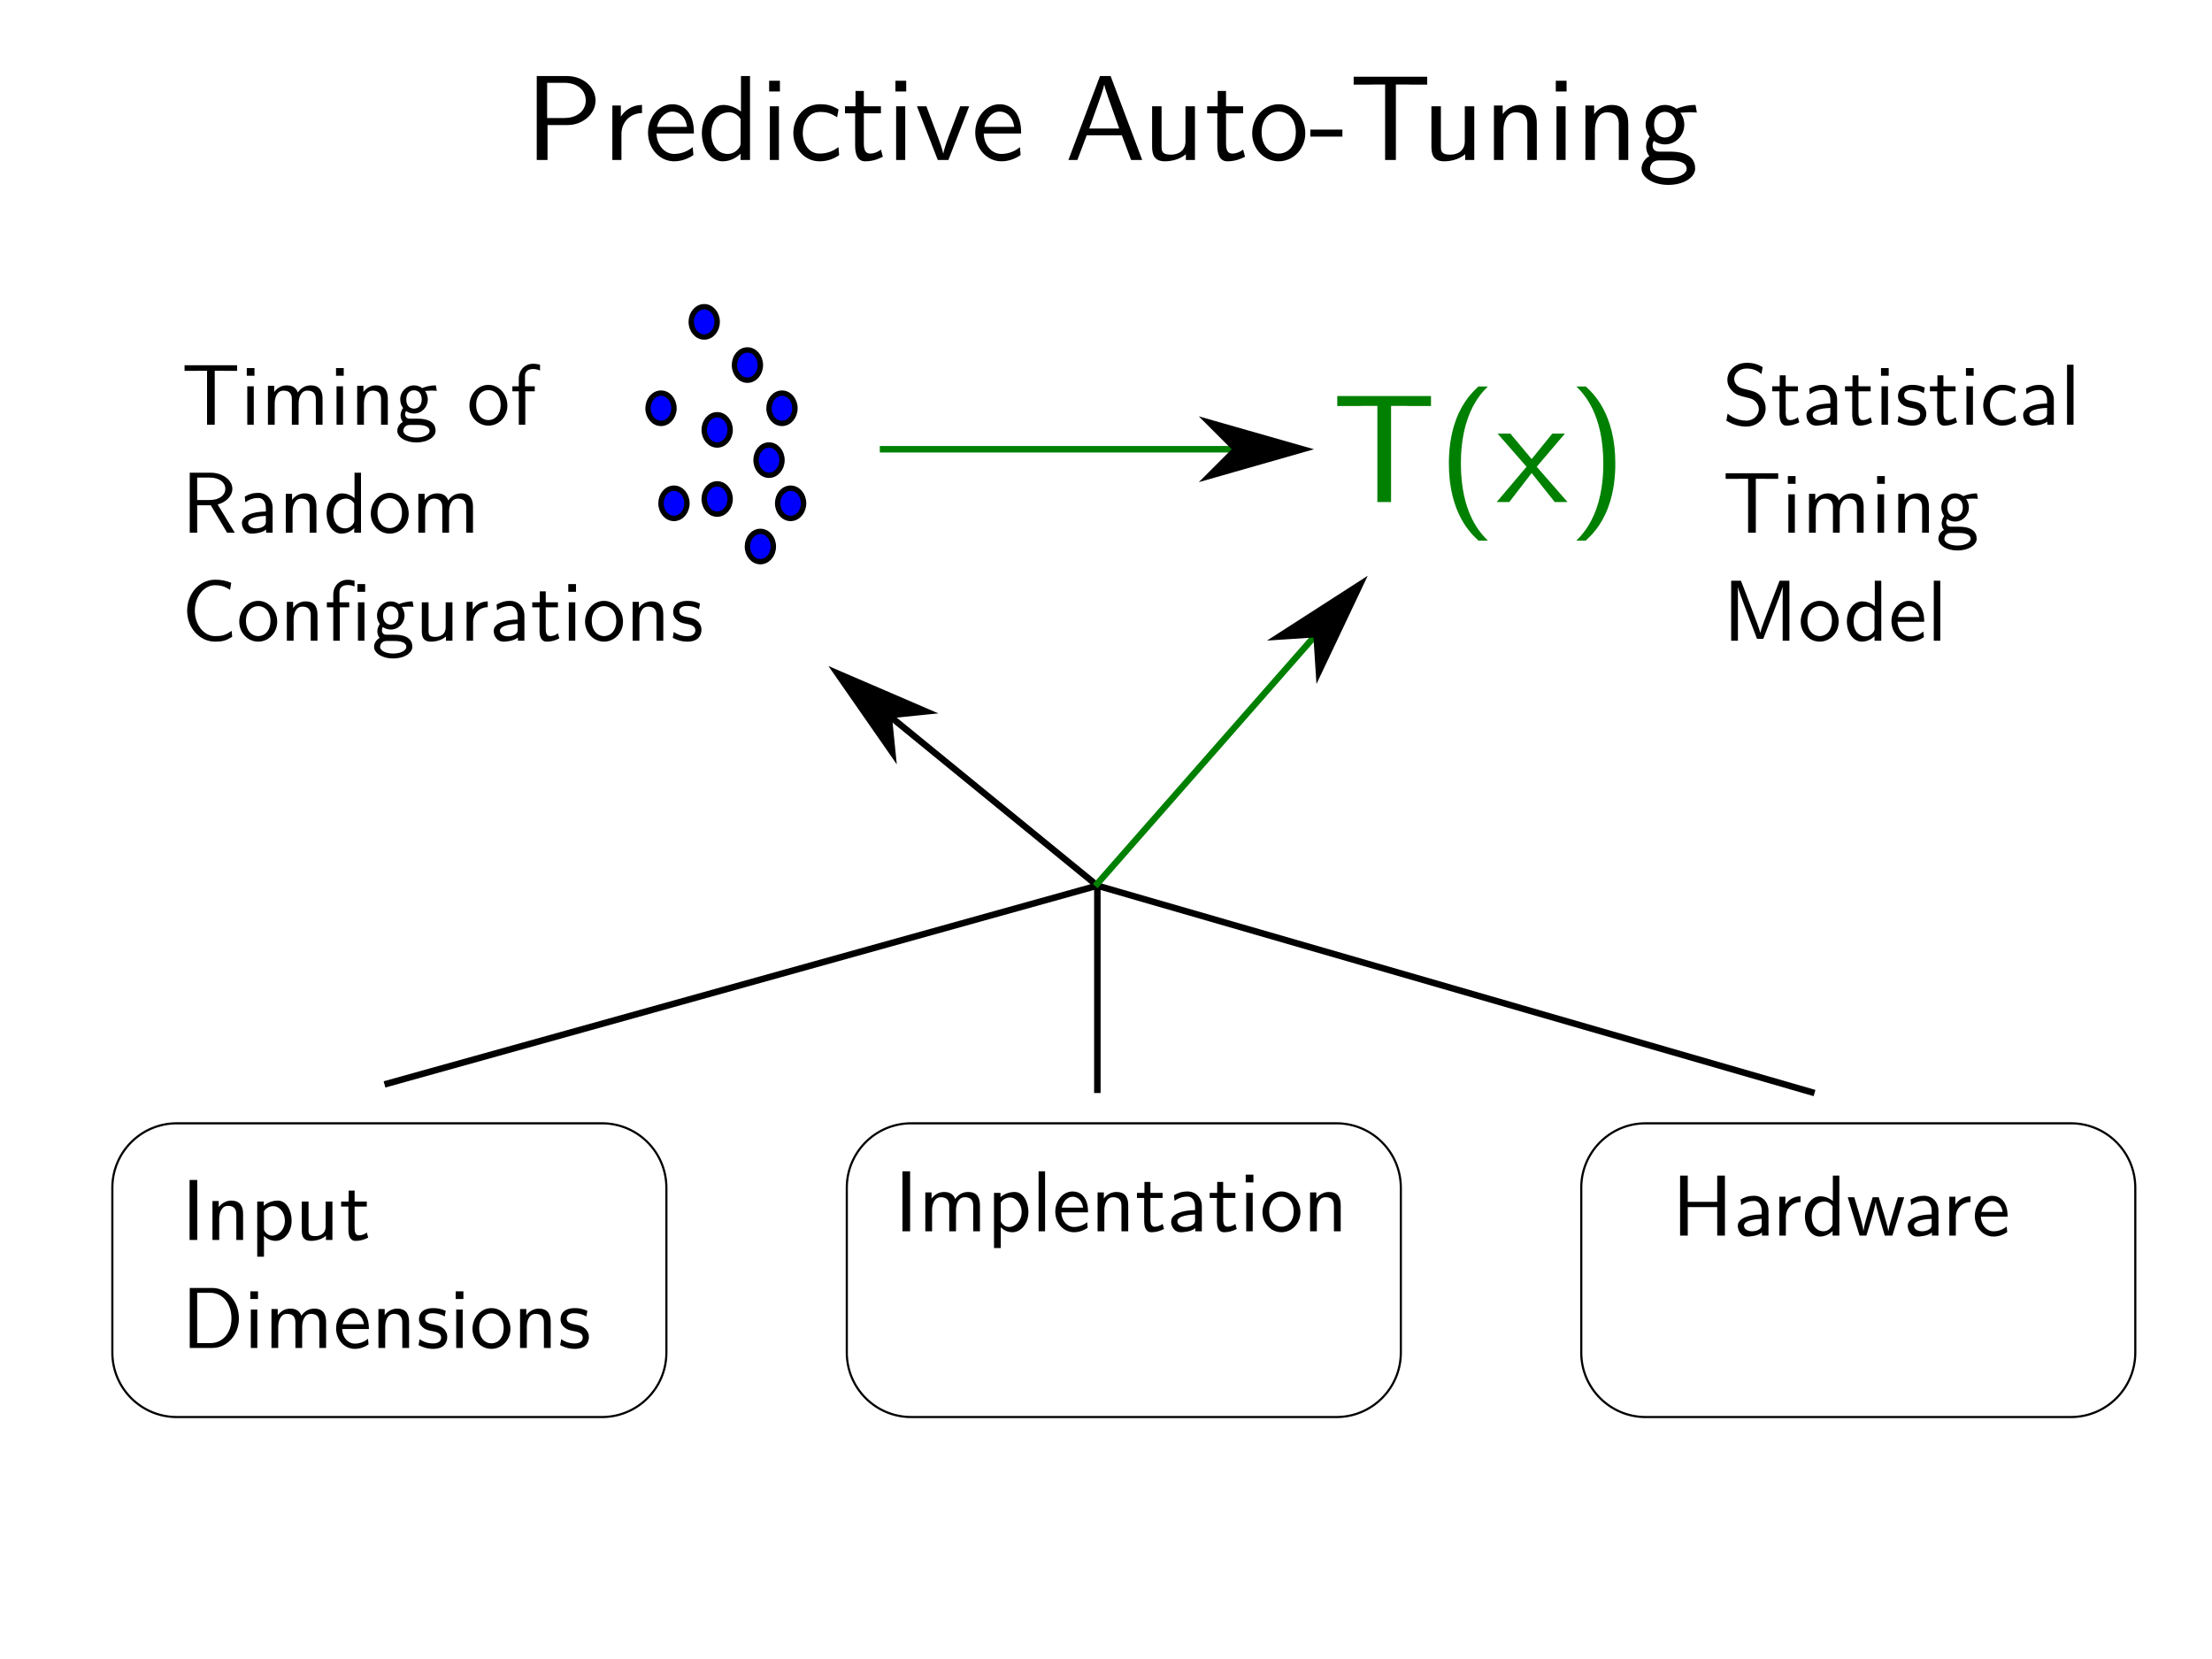
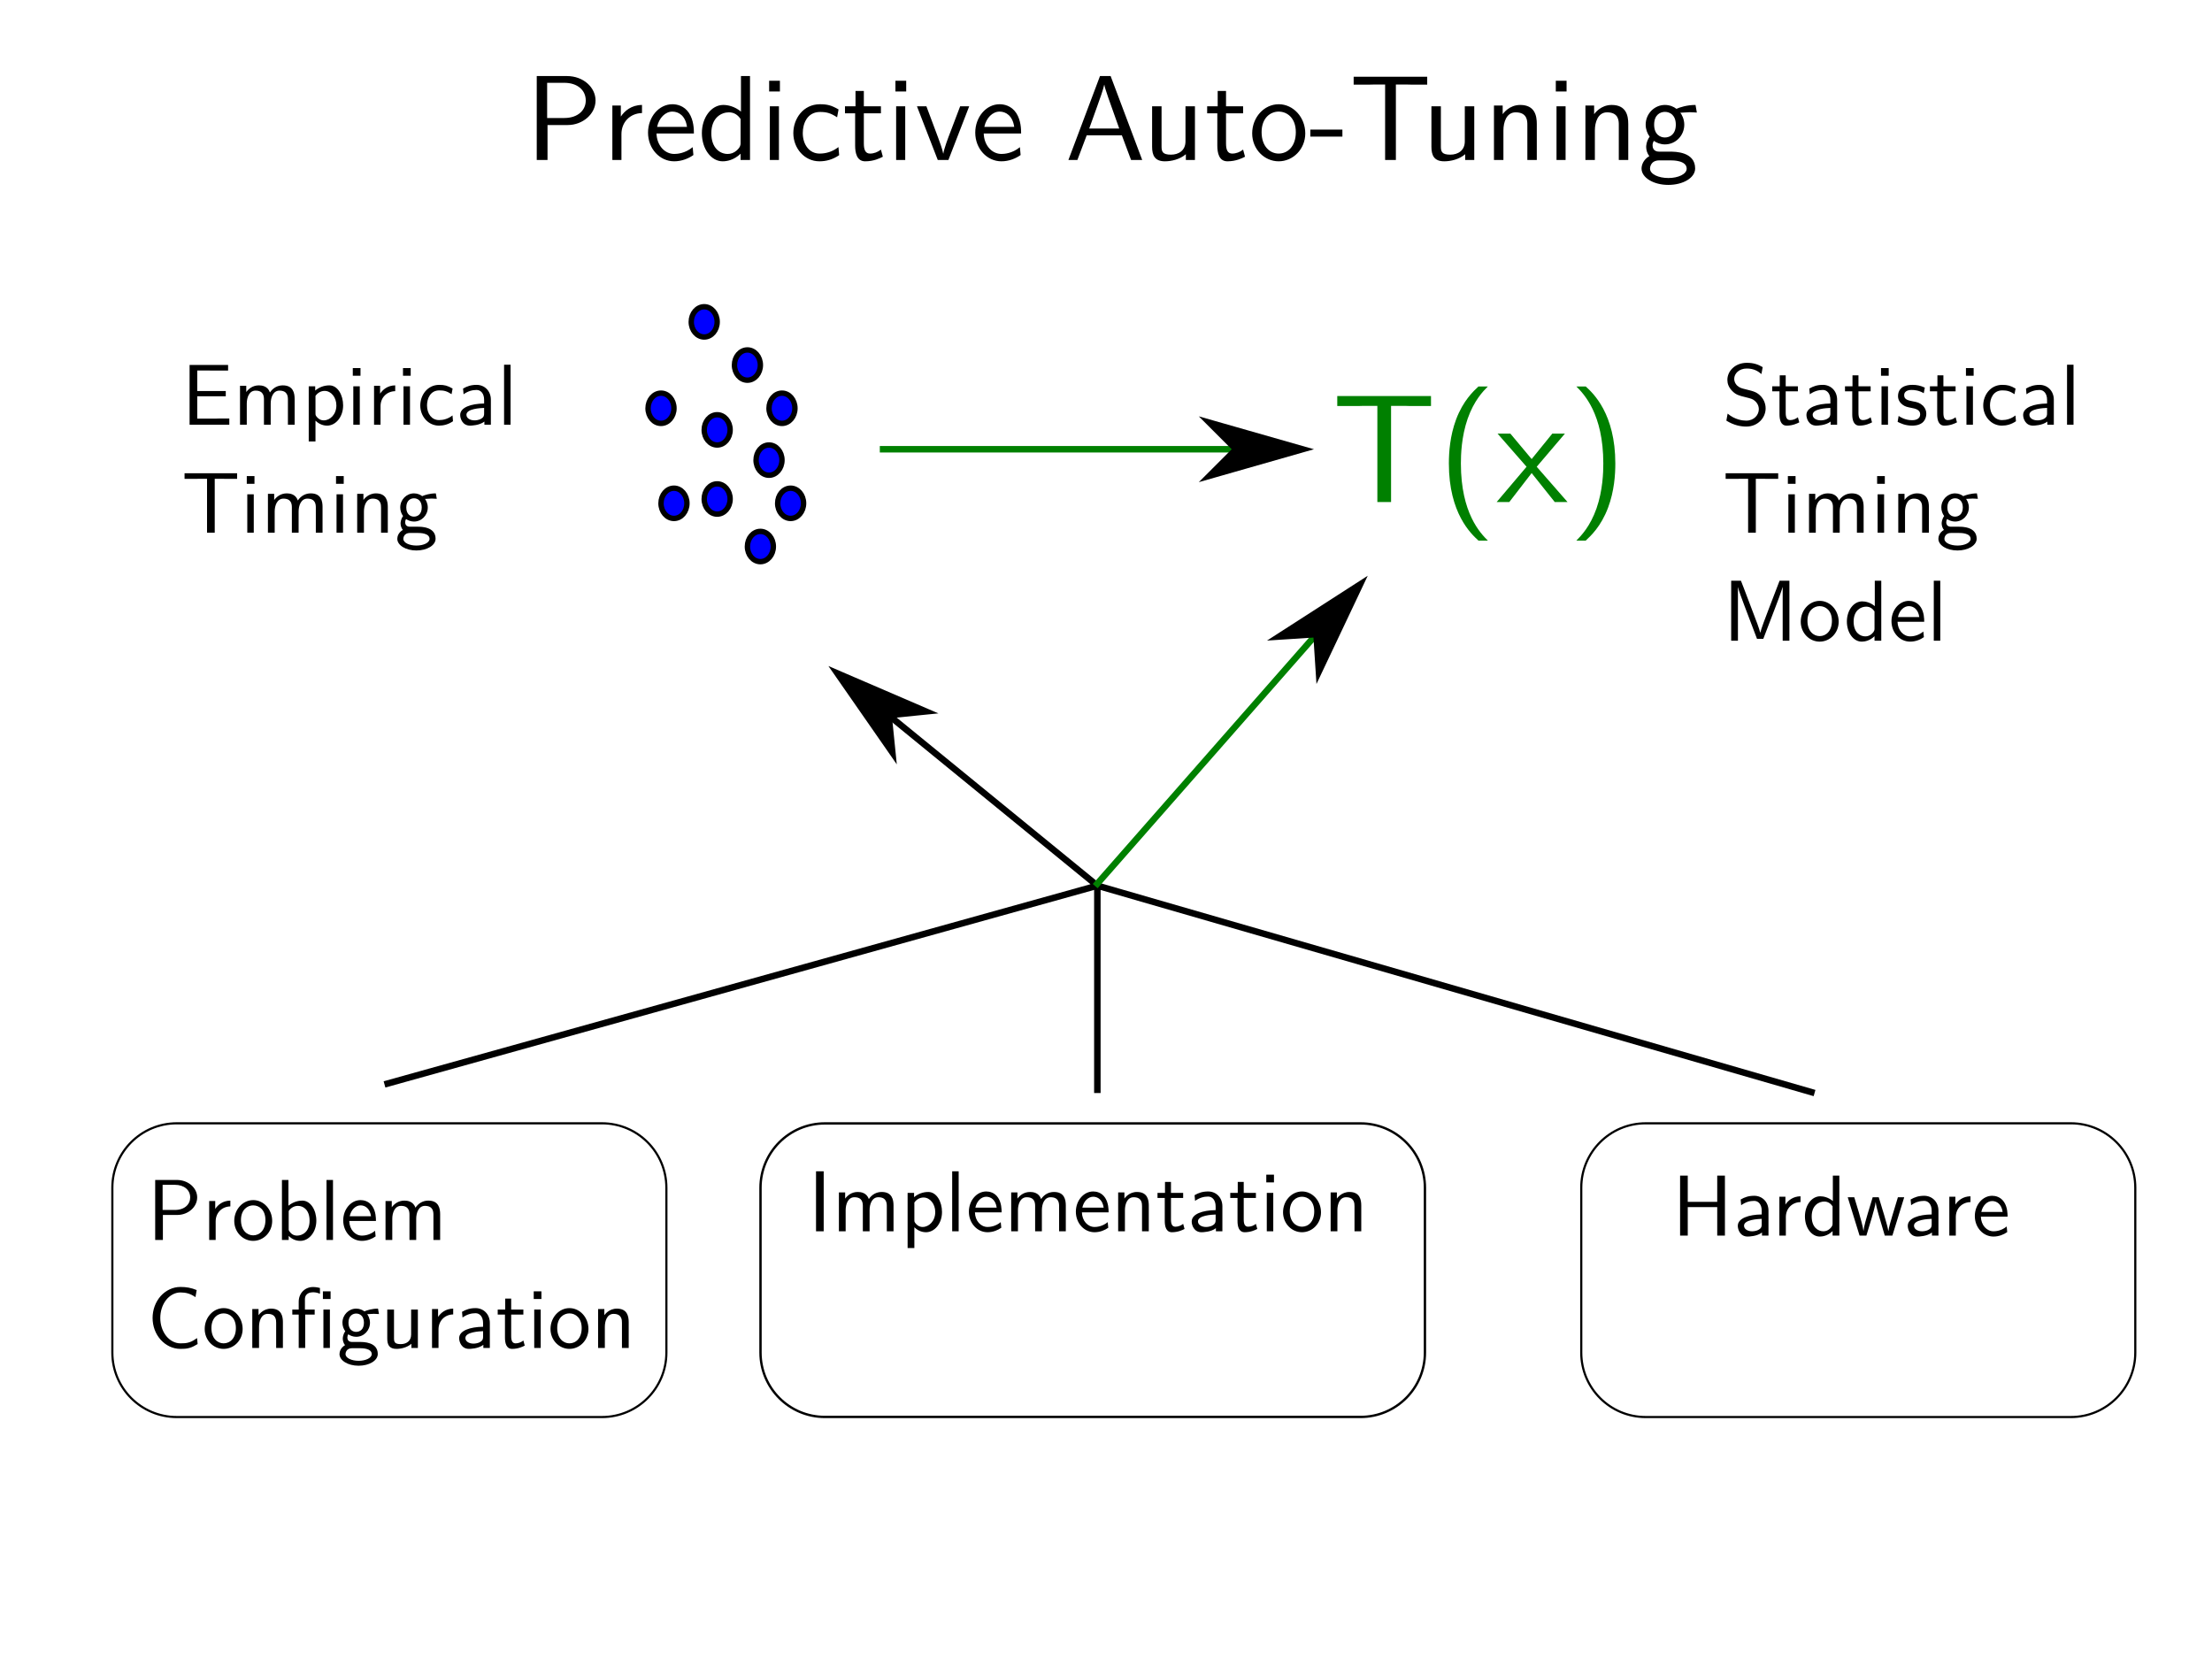
<svg xmlns="http://www.w3.org/2000/svg" width="1024px" height="768px" id="svg3119" version="1.1">
  <defs id="defs3121">
    <marker orient="auto" refY="0.0" refX="0.0" id="Arrow1Lend" style="overflow:visible;">
      <path id="path3965" d="M 0.0,0.0 L 5.0,-5.0 L -12.5,0.0 L 5.0,5.0 L 0.0,0.0 z " style="fill-rule:evenodd;stroke:#000000;stroke-width:1.0pt;marker-start:none;" transform="scale(0.8) rotate(180) translate(12.5,0)" />
    </marker>
  </defs>
  <g id="layer1">
-     <text xml:space="preserve" style="font-size:40px;font-style:normal;font-variant:normal;font-weight:normal;font-stretch:normal;text-align:start;line-height:125%;letter-spacing:0px;word-spacing:0px;writing-mode:lr-tb;text-anchor:start;fill:#000000;fill-opacity:1;stroke:none;font-family:Latin Modern Sans;-inkscape-font-specification:Latin Modern Sans" x="84" y="574" id="text3127">
-       <tspan id="tspan3129" x="84" y="574">Input</tspan>
-       <tspan x="84" y="624" id="tspan3139">Dimensions</tspan>
+     <text xml:space="preserve" style="font-size:40px;font-style:normal;font-variant:normal;font-weight:normal;font-stretch:normal;text-align:start;line-height:125%;letter-spacing:0px;word-spacing:0px;writing-mode:lr-tb;text-anchor:start;fill:#000000;fill-opacity:1;stroke:none;font-family:Latin Modern Sans;-inkscape-font-specification:Latin Modern Sans" x="68" y="574" id="text3127">
+       <tspan x="68" y="574" id="tspan3139">Problem</tspan>
+       <tspan x="68" y="624" id="tspan6856">Configuration</tspan>
    </text>
-     <text xml:space="preserve" style="font-size:40px;font-style:normal;font-variant:normal;font-weight:normal;font-stretch:normal;text-align:start;line-height:125%;letter-spacing:0px;word-spacing:0px;writing-mode:lr-tb;text-anchor:start;fill:#000000;fill-opacity:1;stroke:none;font-family:Latin Modern Sans;-inkscape-font-specification:Latin Modern Sans" x="414" y="570" id="text3131">
-       <tspan id="tspan3133" x="414" y="570">Implentation</tspan>
+     <text xml:space="preserve" style="font-size:40px;font-style:normal;font-variant:normal;font-weight:normal;font-stretch:normal;text-align:start;line-height:125%;letter-spacing:0px;word-spacing:0px;writing-mode:lr-tb;text-anchor:start;fill:#000000;fill-opacity:1;stroke:none;font-family:Latin Modern Sans;-inkscape-font-specification:Latin Modern Sans" x="374" y="570" id="text3131">
+       <tspan id="tspan3133" x="374" y="570">Implementation</tspan>
    </text>
    <text xml:space="preserve" style="font-size:40px;font-style:normal;font-variant:normal;font-weight:normal;font-stretch:normal;text-align:start;line-height:125%;letter-spacing:0px;word-spacing:0px;writing-mode:lr-tb;text-anchor:start;fill:#000000;fill-opacity:1;stroke:none;font-family:Latin Modern Sans;-inkscape-font-specification:Latin Modern Sans" x="774" y="572" id="text3135">
      <tspan id="tspan3137" x="774" y="572">Hardware</tspan>
    </text>
    <rect style="fill:none;stroke:#000000;stroke-width:0.997" id="rect3141" width="256.481" height="135.981" x="52.009" y="520.009" ry="29.827" />
-     <rect ry="29.827" y="520.009" x="392.009" height="135.981" width="256.481" id="rect3143" style="fill:none;stroke:#000000;stroke-width:0.997" />
+     <rect ry="29.807" y="520.057" x="352.057" height="135.887" width="307.587" id="rect3143" style="fill:none;stroke:#000000;stroke-width:1.091" />
    <rect style="fill:none;stroke:#000000;stroke-width:0.997" id="rect3145" width="256.481" height="135.981" x="732.009" y="520.009" ry="29.827" />
-     <g id="g3175" transform="translate(240,-40)">
-       <path d="m 92,189 c 0,3.866 -2.686,7 -6,7 -3.314,0 -6,-3.134 -6,-7 0,-3.866 2.686,-7 6,-7 3.314,0 6,3.134 6,7 z" id="path3147" style="fill:#0000ff;stroke:#000000;stroke-width:2.5;stroke-miterlimit:4;stroke-opacity:1;stroke-dasharray:none;stroke-dashoffset:0" />
-       <path transform="translate(20,20)" style="fill:#0000ff;stroke:#000000;stroke-width:2.5;stroke-miterlimit:4;stroke-opacity:1;stroke-dasharray:none;stroke-dashoffset:0" id="path3149" d="m 92,189 c 0,3.866 -2.686,7 -6,7 -3.314,0 -6,-3.134 -6,-7 0,-3.866 2.686,-7 6,-7 3.314,0 6,3.134 6,7 z" />
-       <path d="m 92,189 c 0,3.866 -2.686,7 -6,7 -3.314,0 -6,-3.134 -6,-7 0,-3.866 2.686,-7 6,-7 3.314,0 6,3.134 6,7 z" id="path3151" style="fill:#0000ff;stroke:#000000;stroke-width:2.5;stroke-miterlimit:4;stroke-opacity:1;stroke-dasharray:none;stroke-dashoffset:0" transform="translate(-20,40)" />
-       <path transform="translate(26,104)" style="fill:#0000ff;stroke:#000000;stroke-width:2.5;stroke-miterlimit:4;stroke-opacity:1;stroke-dasharray:none;stroke-dashoffset:0" id="path3153" d="m 92,189 c 0,3.866 -2.686,7 -6,7 -3.314,0 -6,-3.134 -6,-7 0,-3.866 2.686,-7 6,-7 3.314,0 6,3.134 6,7 z" />
-       <path d="m 92,189 c 0,3.866 -2.686,7 -6,7 -3.314,0 -6,-3.134 -6,-7 0,-3.866 2.686,-7 6,-7 3.314,0 6,3.134 6,7 z" id="path3155" style="fill:#0000ff;stroke:#000000;stroke-width:2.5;stroke-miterlimit:4;stroke-opacity:1;stroke-dasharray:none;stroke-dashoffset:0" transform="translate(-14,84)" />
-       <path transform="translate(30,64)" style="fill:#0000ff;stroke:#000000;stroke-width:2.5;stroke-miterlimit:4;stroke-opacity:1;stroke-dasharray:none;stroke-dashoffset:0" id="path3157" d="m 92,189 c 0,3.866 -2.686,7 -6,7 -3.314,0 -6,-3.134 -6,-7 0,-3.866 2.686,-7 6,-7 3.314,0 6,3.134 6,7 z" />
-       <path d="m 92,189 c 0,3.866 -2.686,7 -6,7 -3.314,0 -6,-3.134 -6,-7 0,-3.866 2.686,-7 6,-7 3.314,0 6,3.134 6,7 z" id="path3159" style="fill:#0000ff;stroke:#000000;stroke-width:2.5;stroke-miterlimit:4;stroke-opacity:1;stroke-dasharray:none;stroke-dashoffset:0" transform="translate(6,50)" />
-       <path transform="translate(36,40)" style="fill:#0000ff;stroke:#000000;stroke-width:2.5;stroke-miterlimit:4;stroke-opacity:1;stroke-dasharray:none;stroke-dashoffset:0" id="path3161" d="m 92,189 c 0,3.866 -2.686,7 -6,7 -3.314,0 -6,-3.134 -6,-7 0,-3.866 2.686,-7 6,-7 3.314,0 6,3.134 6,7 z" />
-       <path d="m 92,189 c 0,3.866 -2.686,7 -6,7 -3.314,0 -6,-3.134 -6,-7 0,-3.866 2.686,-7 6,-7 3.314,0 6,3.134 6,7 z" id="path3163" style="fill:#0000ff;stroke:#000000;stroke-width:2.5;stroke-miterlimit:4;stroke-opacity:1;stroke-dasharray:none;stroke-dashoffset:0" transform="translate(40,84)" />
-       <path transform="translate(6,82)" style="fill:#0000ff;stroke:#000000;stroke-width:2.5;stroke-miterlimit:4;stroke-opacity:1;stroke-dasharray:none;stroke-dashoffset:0" id="path3165" d="m 92,189 c 0,3.866 -2.686,7 -6,7 -3.314,0 -6,-3.134 -6,-7 0,-3.866 2.686,-7 6,-7 3.314,0 6,3.134 6,7 z" />
+     <g id="emp">
+       <g transform="translate(240,-40)" id="g3175">
+         <path style="fill:#0000ff;stroke:#000000;stroke-width:2.5;stroke-miterlimit:4;stroke-opacity:1;stroke-dasharray:none;stroke-dashoffset:0" id="path3147" d="m 92,189 c 0,3.866 -2.686,7 -6,7 -3.314,0 -6,-3.134 -6,-7 0,-3.866 2.686,-7 6,-7 3.314,0 6,3.134 6,7 z" />
+         <path d="m 92,189 c 0,3.866 -2.686,7 -6,7 -3.314,0 -6,-3.134 -6,-7 0,-3.866 2.686,-7 6,-7 3.314,0 6,3.134 6,7 z" id="path3149" style="fill:#0000ff;stroke:#000000;stroke-width:2.5;stroke-miterlimit:4;stroke-opacity:1;stroke-dasharray:none;stroke-dashoffset:0" transform="translate(20,20)" />
+         <path transform="translate(-20,40)" style="fill:#0000ff;stroke:#000000;stroke-width:2.5;stroke-miterlimit:4;stroke-opacity:1;stroke-dasharray:none;stroke-dashoffset:0" id="path3151" d="m 92,189 c 0,3.866 -2.686,7 -6,7 -3.314,0 -6,-3.134 -6,-7 0,-3.866 2.686,-7 6,-7 3.314,0 6,3.134 6,7 z" />
+         <path d="m 92,189 c 0,3.866 -2.686,7 -6,7 -3.314,0 -6,-3.134 -6,-7 0,-3.866 2.686,-7 6,-7 3.314,0 6,3.134 6,7 z" id="path3153" style="fill:#0000ff;stroke:#000000;stroke-width:2.5;stroke-miterlimit:4;stroke-opacity:1;stroke-dasharray:none;stroke-dashoffset:0" transform="translate(26,104)" />
+         <path transform="translate(-14,84)" style="fill:#0000ff;stroke:#000000;stroke-width:2.5;stroke-miterlimit:4;stroke-opacity:1;stroke-dasharray:none;stroke-dashoffset:0" id="path3155" d="m 92,189 c 0,3.866 -2.686,7 -6,7 -3.314,0 -6,-3.134 -6,-7 0,-3.866 2.686,-7 6,-7 3.314,0 6,3.134 6,7 z" />
+         <path d="m 92,189 c 0,3.866 -2.686,7 -6,7 -3.314,0 -6,-3.134 -6,-7 0,-3.866 2.686,-7 6,-7 3.314,0 6,3.134 6,7 z" id="path3157" style="fill:#0000ff;stroke:#000000;stroke-width:2.5;stroke-miterlimit:4;stroke-opacity:1;stroke-dasharray:none;stroke-dashoffset:0" transform="translate(30,64)" />
+         <path transform="translate(6,50)" style="fill:#0000ff;stroke:#000000;stroke-width:2.5;stroke-miterlimit:4;stroke-opacity:1;stroke-dasharray:none;stroke-dashoffset:0" id="path3159" d="m 92,189 c 0,3.866 -2.686,7 -6,7 -3.314,0 -6,-3.134 -6,-7 0,-3.866 2.686,-7 6,-7 3.314,0 6,3.134 6,7 z" />
+         <path d="m 92,189 c 0,3.866 -2.686,7 -6,7 -3.314,0 -6,-3.134 -6,-7 0,-3.866 2.686,-7 6,-7 3.314,0 6,3.134 6,7 z" id="path3161" style="fill:#0000ff;stroke:#000000;stroke-width:2.5;stroke-miterlimit:4;stroke-opacity:1;stroke-dasharray:none;stroke-dashoffset:0" transform="translate(36,40)" />
+         <path transform="translate(40,84)" style="fill:#0000ff;stroke:#000000;stroke-width:2.5;stroke-miterlimit:4;stroke-opacity:1;stroke-dasharray:none;stroke-dashoffset:0" id="path3163" d="m 92,189 c 0,3.866 -2.686,7 -6,7 -3.314,0 -6,-3.134 -6,-7 0,-3.866 2.686,-7 6,-7 3.314,0 6,3.134 6,7 z" />
+         <path d="m 92,189 c 0,3.866 -2.686,7 -6,7 -3.314,0 -6,-3.134 -6,-7 0,-3.866 2.686,-7 6,-7 3.314,0 6,3.134 6,7 z" id="path3165" style="fill:#0000ff;stroke:#000000;stroke-width:2.5;stroke-miterlimit:4;stroke-opacity:1;stroke-dasharray:none;stroke-dashoffset:0" transform="translate(6,82)" />
+       </g>
+       <text id="text3167" y="196.599" x="84" style="font-size:40px;font-style:normal;font-variant:normal;font-weight:normal;font-stretch:normal;text-align:start;line-height:125%;letter-spacing:0px;word-spacing:0px;writing-mode:lr-tb;text-anchor:start;fill:#000000;fill-opacity:1;stroke:none;font-family:Latin Modern Sans;-inkscape-font-specification:Latin Modern Sans" xml:space="preserve">
+         <tspan id="tspan3173" y="196.599" x="84">Empirical</tspan>
+         <tspan y="246.599" x="84" id="tspan6863">Timing</tspan>
+       </text>
+       <path id="path3187" d="M 178,502 508,410 388,312" style="fill:none;stroke:#000000;stroke-width:3;stroke-linecap:butt;stroke-linejoin:miter;stroke-opacity:1;marker-end:url(#Arrow1Lend);stroke-miterlimit:4;stroke-dasharray:none" />
+       <path id="path3189" d="m 508,506 0,-96 332,96" style="fill:none;stroke:#000000;stroke-width:3;stroke-linecap:butt;stroke-linejoin:miter;stroke-opacity:1;stroke-miterlimit:4;stroke-dasharray:none" />
    </g>
-     <text xml:space="preserve" style="font-size:40px;font-style:normal;font-variant:normal;font-weight:normal;font-stretch:normal;text-align:start;line-height:125%;letter-spacing:0px;word-spacing:0px;writing-mode:lr-tb;text-anchor:start;fill:#000000;fill-opacity:1;stroke:none;font-family:Latin Modern Sans;-inkscape-font-specification:Latin Modern Sans" x="84" y="196.599" id="text3167">
-       <tspan id="tspan3169" x="84" y="196.599">Timing of</tspan>
-       <tspan x="84" y="246.599" id="tspan3171">Random</tspan>
-       <tspan x="84" y="296.599" id="tspan3173">Configurations</tspan>
-     </text>
-     <path style="fill:none;stroke:#000000;stroke-width:3;stroke-linecap:butt;stroke-linejoin:miter;stroke-opacity:1;marker-end:url(#Arrow1Lend);stroke-miterlimit:4;stroke-dasharray:none" d="M 178,502 508,410 388,312" id="path3187" />
-     <path style="fill:none;stroke:#000000;stroke-width:3;stroke-linecap:butt;stroke-linejoin:miter;stroke-opacity:1;stroke-miterlimit:4;stroke-dasharray:none" d="m 508,506 0,-96 332,96" id="path3189" />
-     <path style="fill:none;stroke:#008000;stroke-width:3;stroke-linecap:butt;stroke-linejoin:miter;stroke-opacity:1;stroke-miterlimit:4;stroke-dasharray:none;marker-end:url(#Arrow1Lend)" d="m 407.294,207.971 195.161,0" id="path4403" />
-     <path style="fill:none;stroke:#008000;stroke-width:3;stroke-linecap:butt;stroke-linejoin:miter;stroke-opacity:1;stroke-miterlimit:4;stroke-dasharray:none;marker-end:url(#Arrow1Lend)" d="M 506.996,410.204 629.325,270.904" id="path4405" />
-     <text xml:space="preserve" style="font-size:71.353px;font-style:normal;font-variant:normal;font-weight:normal;font-stretch:normal;text-align:start;line-height:125%;letter-spacing:0px;word-spacing:0px;writing-mode:lr-tb;text-anchor:start;fill:#000000;fill-opacity:1;stroke:none;font-family:Latin Modern Sans;-inkscape-font-specification:Latin Modern Sans" x="616.498" y="232.417" id="text4771">
-       <tspan id="tspan4773" x="616.498" y="232.417" style="fill:#008000">T(x)</tspan>
-     </text>
-     <text xml:space="preserve" style="font-size:40px;font-style:normal;font-variant:normal;font-weight:normal;font-stretch:normal;text-align:start;line-height:125%;letter-spacing:0px;word-spacing:0px;writing-mode:lr-tb;text-anchor:start;fill:#000000;fill-opacity:1;stroke:none;font-family:Latin Modern Sans;-inkscape-font-specification:Latin Modern Sans" x="797.415" y="196.599" id="text4775">
-       <tspan id="tspan4777" x="797.415" y="196.599">Statistical</tspan>
-       <tspan x="797.415" y="246.599" id="tspan4781">Timing</tspan>
-       <tspan x="797.415" y="296.599" id="tspan4779">Model</tspan>
-     </text>
+     <g id="tx">
+       <path id="path4403" d="m 407.294,207.971 195.161,0" style="fill:none;stroke:#008000;stroke-width:3;stroke-linecap:butt;stroke-linejoin:miter;stroke-opacity:1;stroke-miterlimit:4;stroke-dasharray:none;marker-end:url(#Arrow1Lend)" />
+       <path id="path4405" d="M 506.996,410.204 629.325,270.904" style="fill:none;stroke:#008000;stroke-width:3;stroke-linecap:butt;stroke-linejoin:miter;stroke-opacity:1;stroke-miterlimit:4;stroke-dasharray:none;marker-end:url(#Arrow1Lend)" />
+       <text id="text4771" y="232.417" x="616.498" style="font-size:71.353px;font-style:normal;font-variant:normal;font-weight:normal;font-stretch:normal;text-align:start;line-height:125%;letter-spacing:0px;word-spacing:0px;writing-mode:lr-tb;text-anchor:start;fill:#000000;fill-opacity:1;stroke:none;font-family:Latin Modern Sans;-inkscape-font-specification:Latin Modern Sans" xml:space="preserve">
+         <tspan style="fill:#008000" y="232.417" x="616.498" id="tspan4773">T(x)</tspan>
+       </text>
+       <text id="text4775" y="196.599" x="797.415" style="font-size:40px;font-style:normal;font-variant:normal;font-weight:normal;font-stretch:normal;text-align:start;line-height:125%;letter-spacing:0px;word-spacing:0px;writing-mode:lr-tb;text-anchor:start;fill:#000000;fill-opacity:1;stroke:none;font-family:Latin Modern Sans;-inkscape-font-specification:Latin Modern Sans" xml:space="preserve">
+         <tspan y="196.599" x="797.415" id="tspan4777">Statistical</tspan>
+         <tspan id="tspan4781" y="246.599" x="797.415">Timing</tspan>
+         <tspan id="tspan4779" y="296.599" x="797.415">Model</tspan>
+       </text>
+     </g>
    <text xml:space="preserve" style="font-size:56px;font-style:normal;font-variant:normal;font-weight:normal;font-stretch:normal;text-align:start;line-height:125%;letter-spacing:0px;word-spacing:0px;writing-mode:lr-tb;text-anchor:start;fill:#000000;fill-opacity:1;stroke:none;font-family:Latin Modern Sans;-inkscape-font-specification:Latin Modern Sans" x="243.103" y="74.065" id="text4783">
      <tspan id="tspan4785" x="243.103" y="74.065">Predictive Auto-Tuning</tspan>
    </text>
  </g>
</svg>
